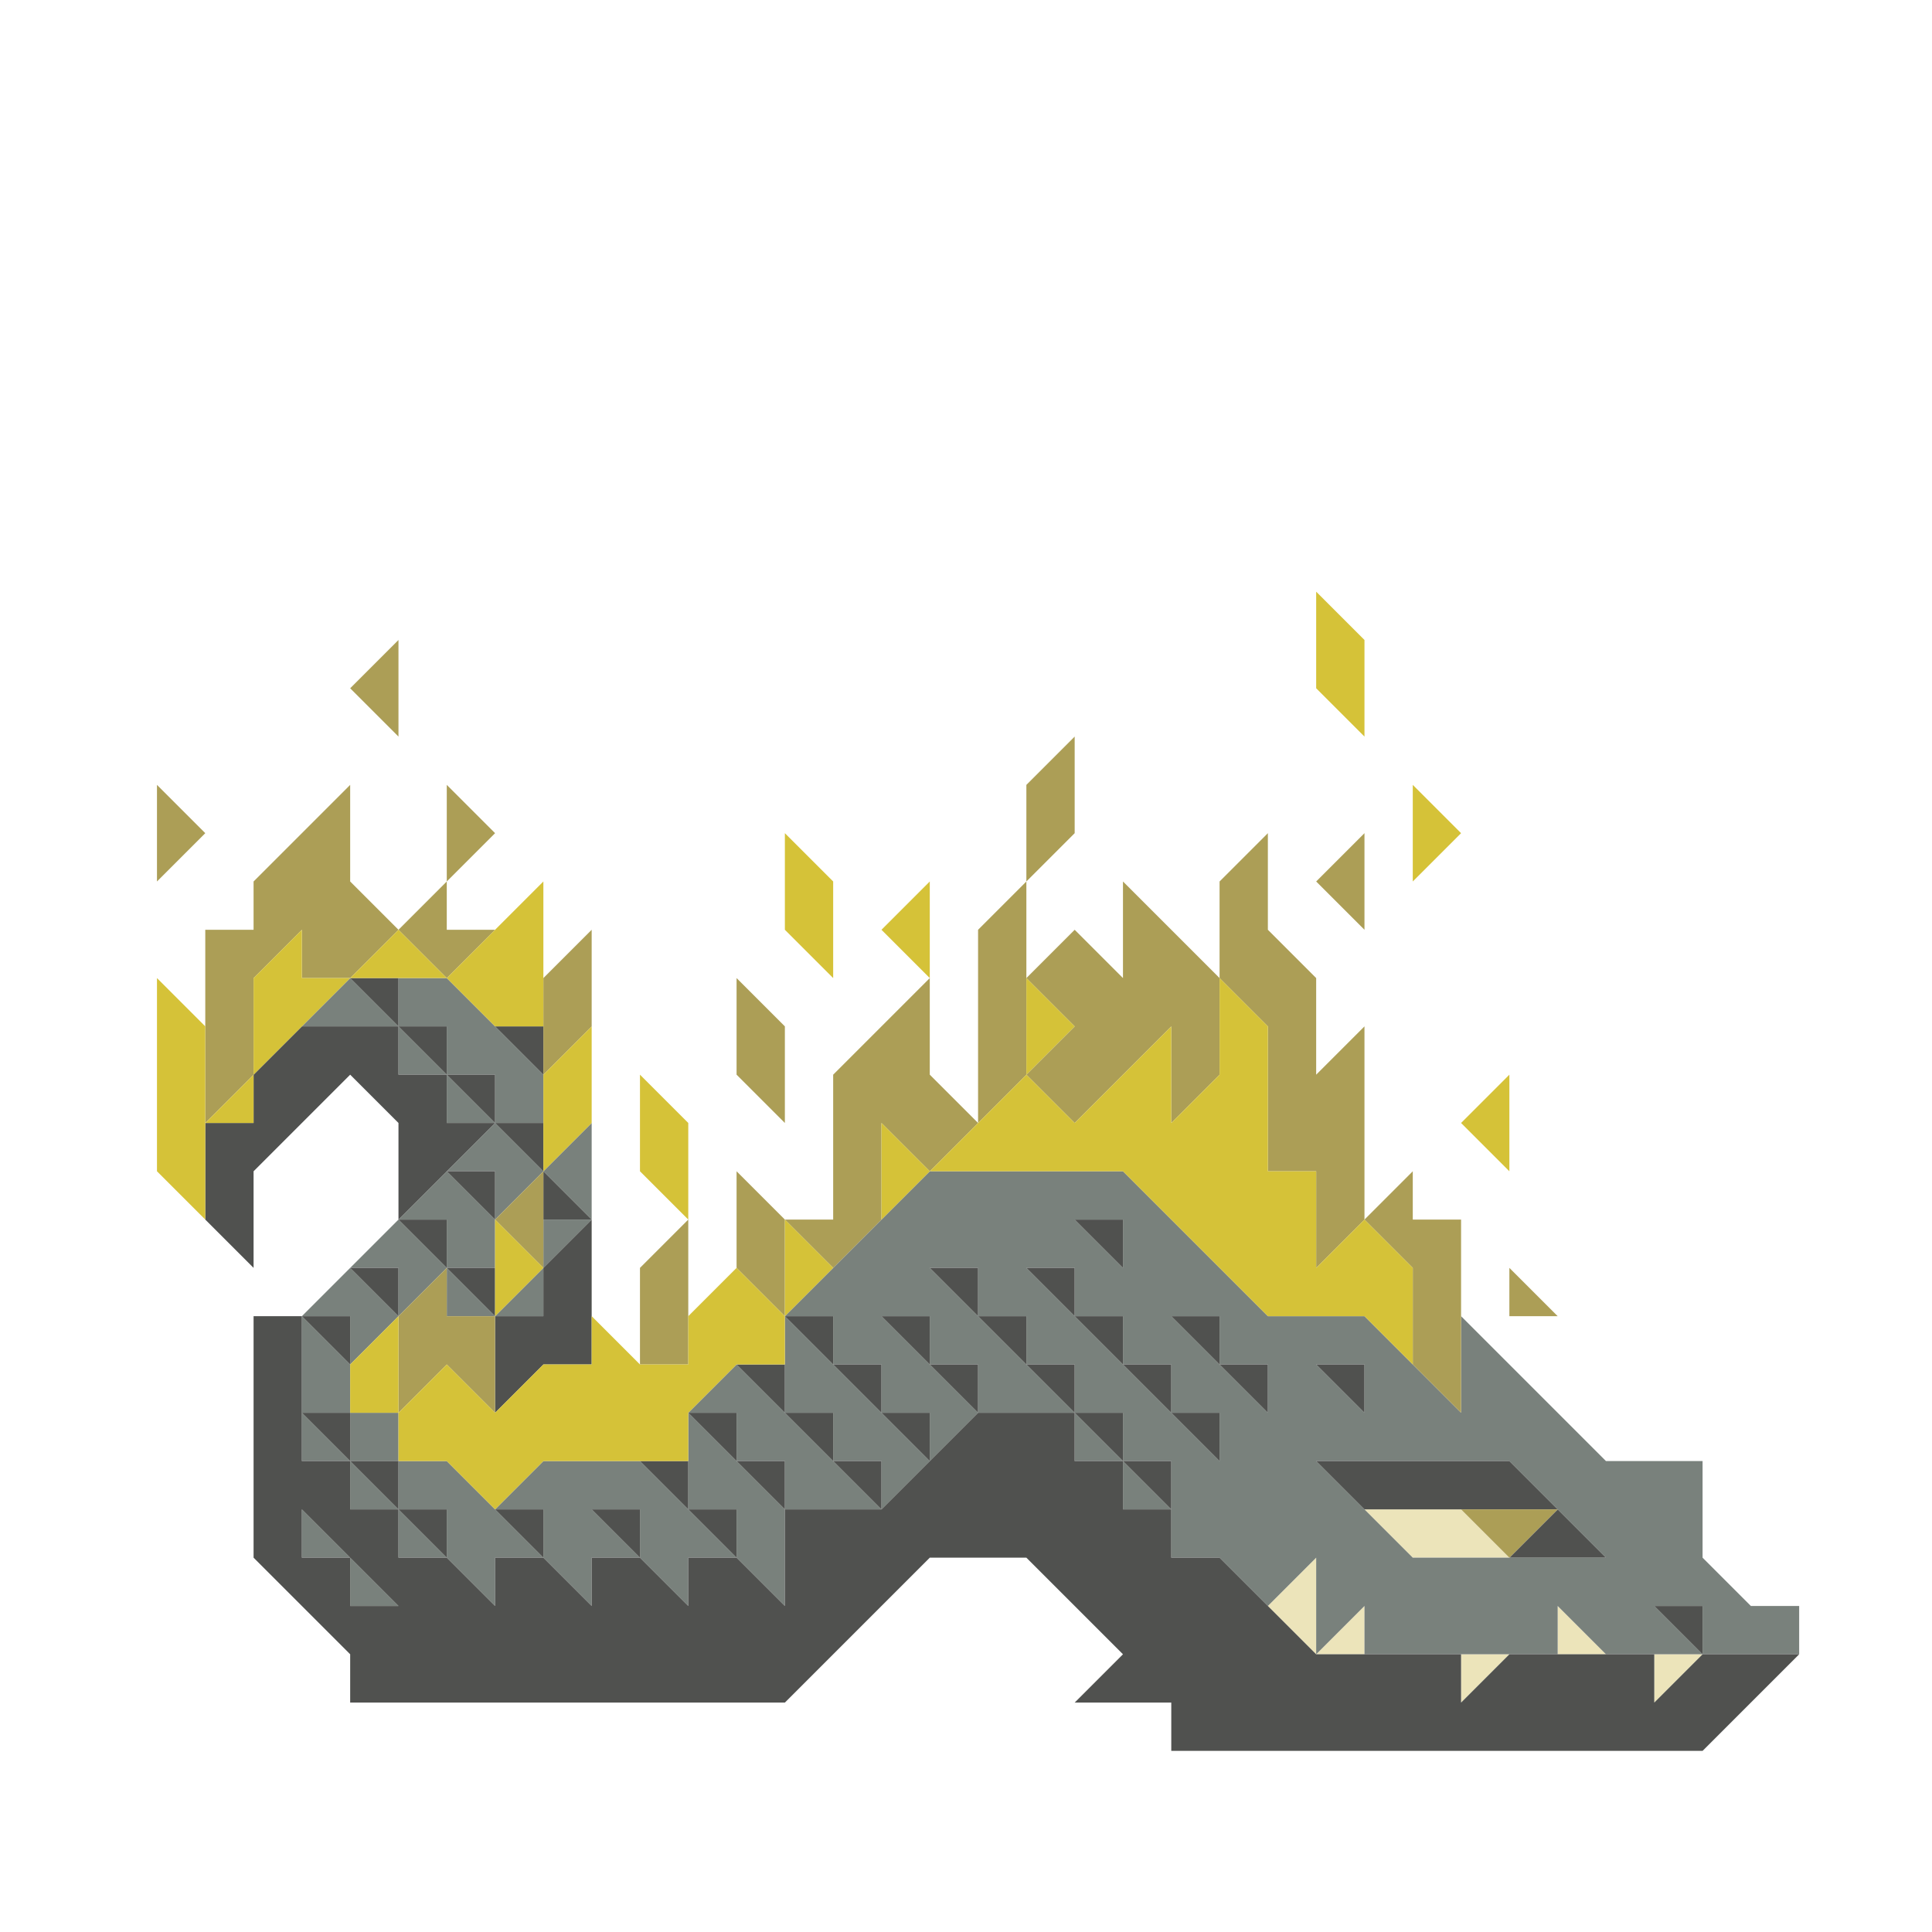
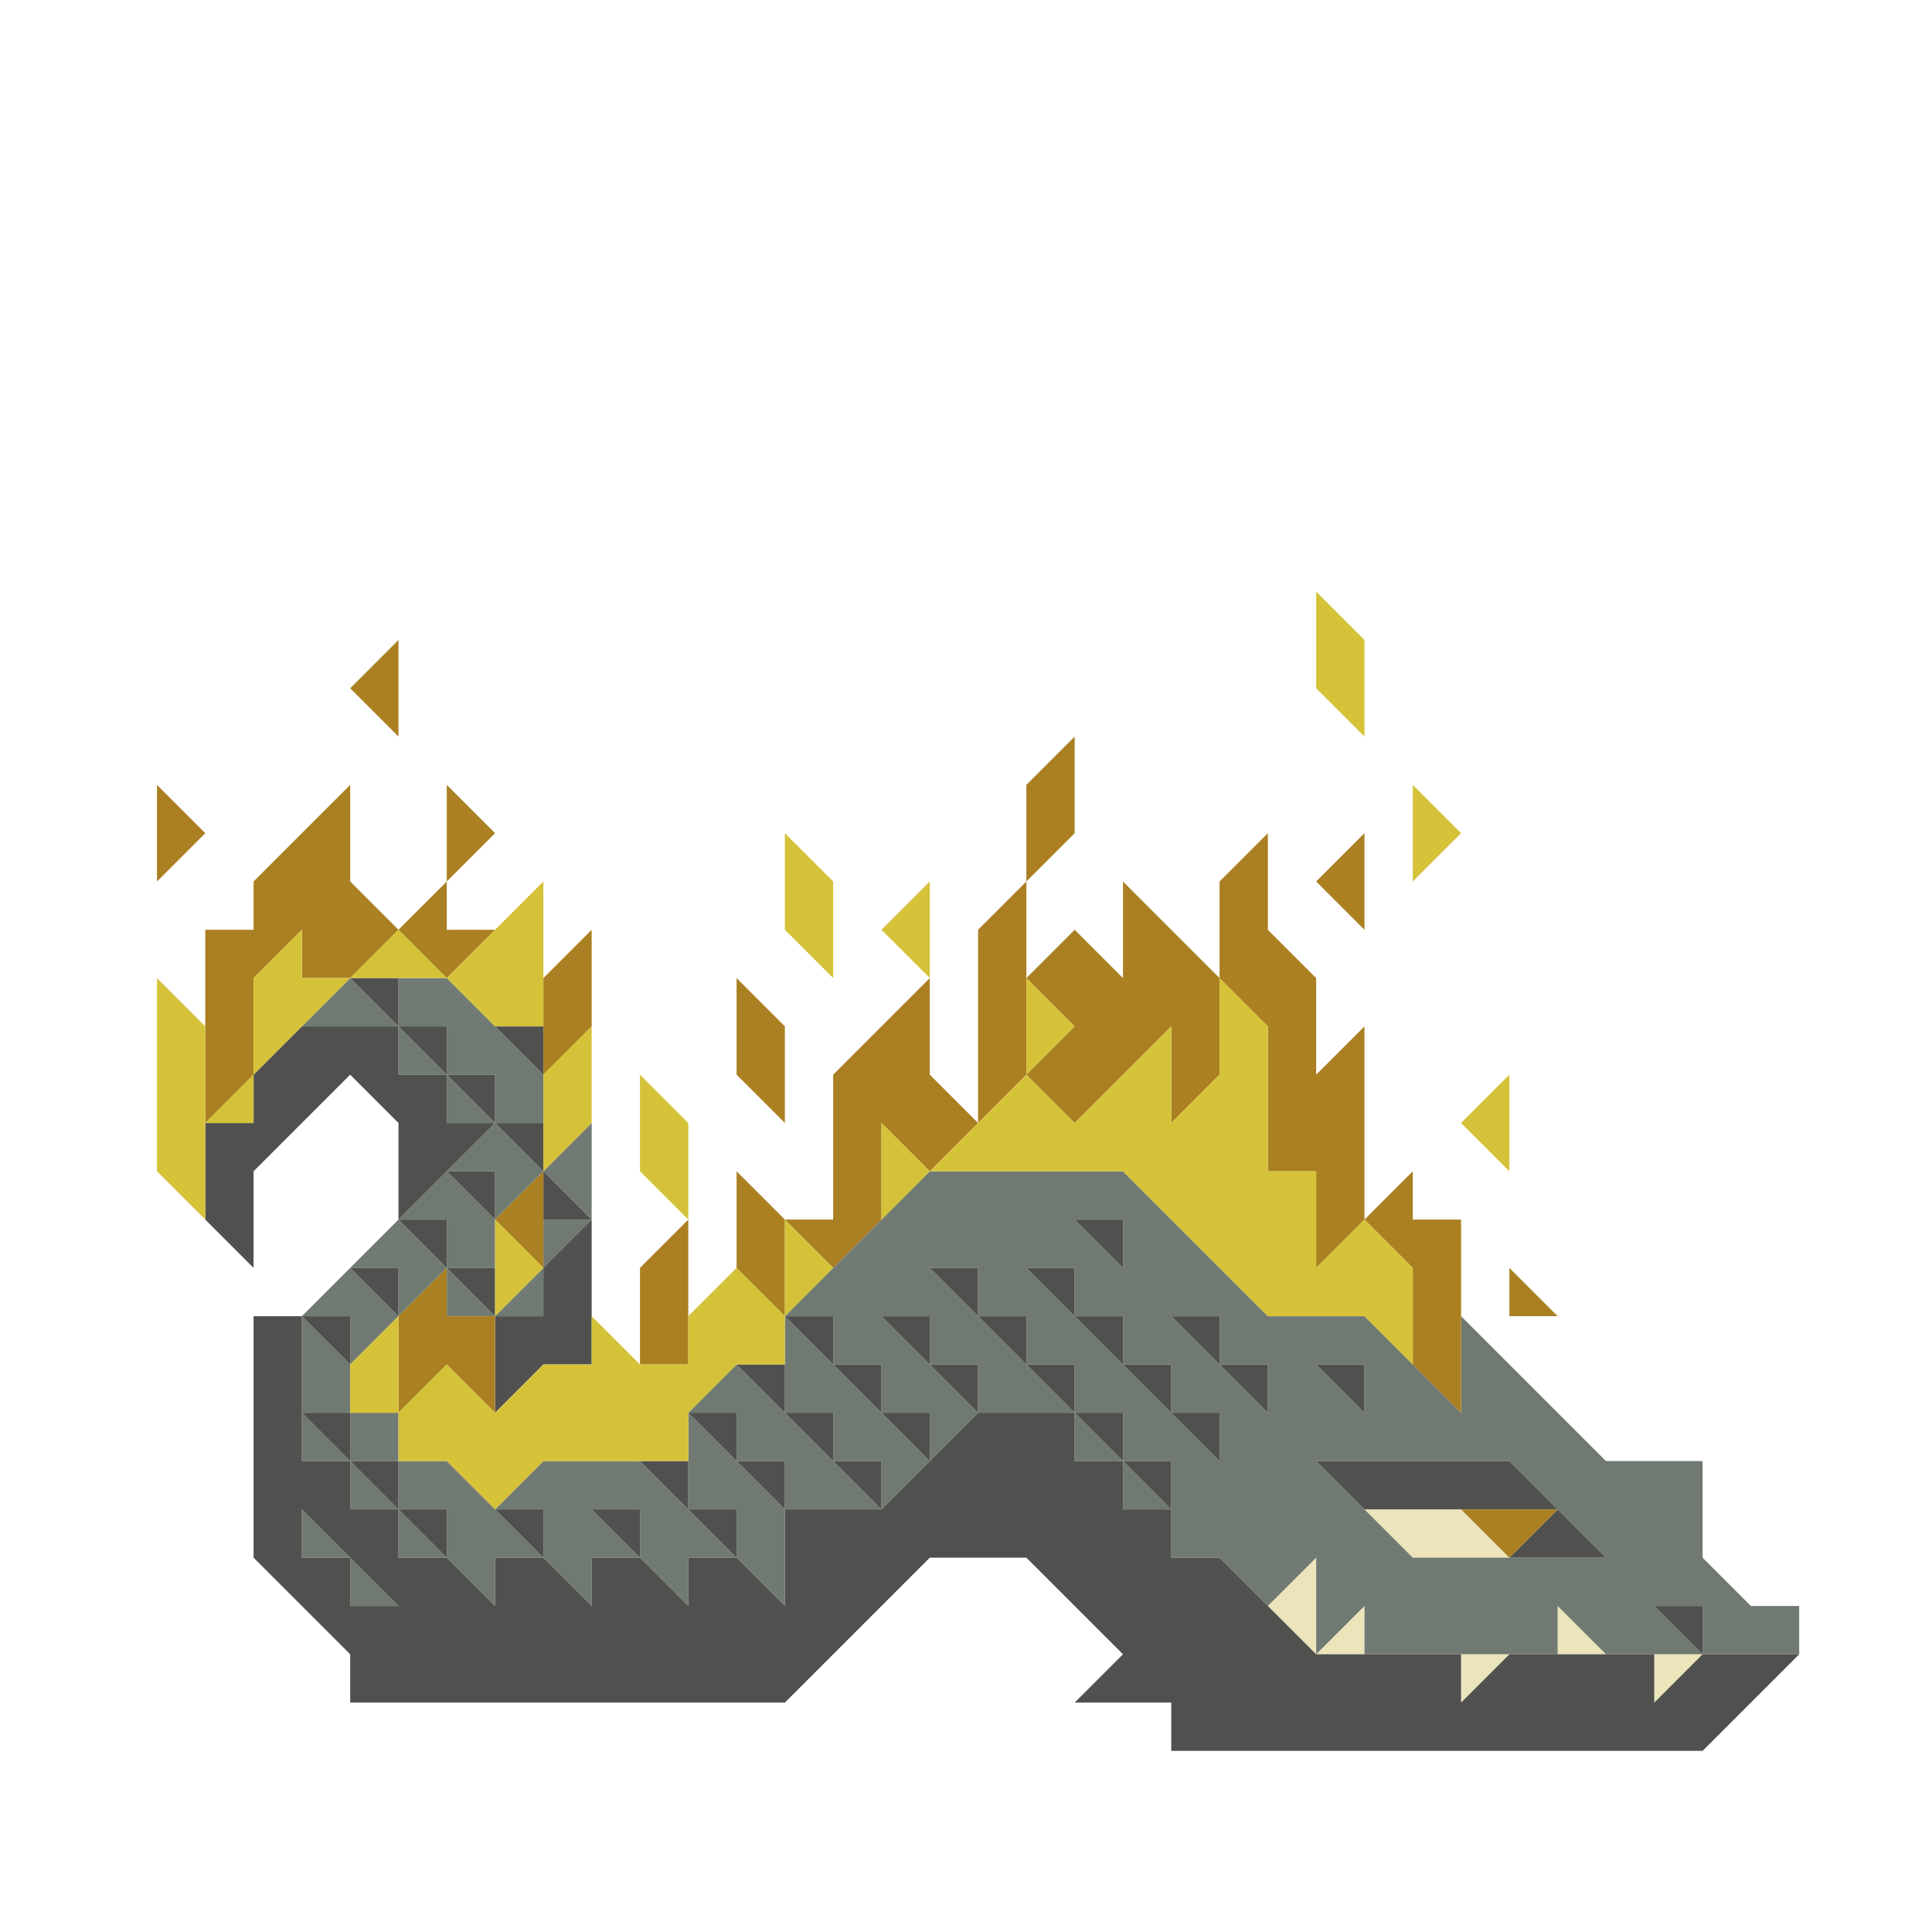
<svg xmlns="http://www.w3.org/2000/svg" enable-background="new 0 0 32 32" viewBox="0 0 32 32">
  <path d="m27.4 27.4v.8l.8-.8z" fill="#ece4ba" />
  <path d="m25.8 27.4h.8l-.8-.8z" fill="#ece4ba" />
  <path d="m24.2 28.2.8-.8h-.8z" fill="#ece4ba" />
  <path d="m23.4 25h-.8l.8.8h1.6l-.8-.8z" fill="#ece4ba" />
  <path d="m22.6 27.4v-.8l-.8.8z" fill="#ece4ba" />
  <path d="m21.8 25.8-.8.8.8.8c0-.4 0-1.2 0-1.6z" fill="#ece4ba" />
-   <path d="m29 26.6-.8-.8c0-.4 0-1.2 0-1.6-.4 0-1.2 0-1.6 0-.7-.7-1.7-1.7-2.4-2.4v1.6c-.4-.4-1.2-1.2-1.6-1.6-.4 0-1.2 0-1.6 0-.7-.7-1.7-1.7-2.4-2.4-1 0-2.2 0-3.2 0-.7.7-1.7 1.7-2.4 2.4h.8v.8h.8v.8h.8v.8l.8-.8c-.4-.4-1.2-1.2-1.6-1.6h.8v.8h.8v.8h1.6c-.7-.7-1.7-1.7-2.4-2.4h.8v.8h.8v.8h.8v.8h.8v.8h.8v1.6h.8l.8.8.8-.8v1.6l.8-.8v.8h3.2v-.8l.8.8h1.6l-.8-.8h.8v.8h1.6v-.8zm-6.4-4v.8l-.8-.8zm-2.4-.8v.8h.8v.8c-.4-.4-1.2-1.2-1.6-1.6zm-1.6-1.6v.8l-.8-.8zm.8 3.2c-.7-.7-1.7-1.7-2.4-2.4h.8v.8h.8v.8h.8v.8h.8v.8zm6.4 2.4c-.7 0-1.7 0-2.4 0-.4-.4-1.2-1.2-1.6-1.6h3.2l1.6 1.6z" fill="#79817c" />
-   <path d="m18.6 25h.8l-.8-.8z" fill="#79817c" />
-   <path d="m17.8 24.2h.8l-.8-.8z" fill="#79817c" />
-   <path d="m13.8 22.6-.8-.8v1.6h.8v.8h.8v.8l.8-.8c-.4-.4-1.2-1.2-1.6-1.6z" fill="#79817c" />
-   <path d="m13 23.4-.8-.8-.8.8h.8v.8h.8v.8h1.6c-.4-.4-1.2-1.2-1.6-1.6z" fill="#79817c" />
-   <path d="m11.4 23.4v1.6h.8v.8l.8.8c0-.4 0-1.2 0-1.6-.4-.4-1.2-1.2-1.6-1.6z" fill="#79817c" />
-   <path d="m10.6 24.2c-.4 0-1.2 0-1.6 0l-.8.8h.8v.8l.8.8v-.8h.8l-.8-.8h.8v.8l.8.8v-.8h.8c-.4-.4-1.2-1.2-1.6-1.6z" fill="#79817c" />
-   <path d="m9.8 19.4v-.8l-.8.8.8.8z" fill="#79817c" />
-   <path d="m9 21 .8-.8h-.8z" fill="#79817c" />
-   <path d="m9 21.8v-.8l-.8.8z" fill="#79817c" />
-   <path d="m9 17.8c-.4-.4-1.2-1.2-1.6-1.6h-.8v.8h.8v.8h.8v.8h.8z" fill="#79817c" />
-   <path d="m8.2 20.2.8-.8-.8-.8-.8.8h.8z" fill="#79817c" />
-   <path d="m7.4 21h.8v-.8l-.8-.8-.8.8h.8z" fill="#79817c" />
-   <path d="m7.4 18.6h.8l-.8-.8z" fill="#79817c" />
-   <path d="m7.4 21.8h.8l-.8-.8z" fill="#79817c" />
-   <path d="m7.4 24.2h-.8v.8h.8v.8l.8.8v-.8h.8c-.4-.4-1.2-1.2-1.6-1.6z" fill="#79817c" />
-   <path d="m6.6 21.8.8-.8-.8-.8-.8.8h.8z" fill="#79817c" />
-   <path d="m6.6 17.8h.8l-.8-.8z" fill="#79817c" />
-   <path d="m6.6 25.8h.8l-.8-.8z" fill="#79817c" />
-   <path d="m5.8 23.4h.8v.8h-.8z" fill="#79817c" />
-   <path d="m5.8 22.6.8-.8-.8-.8-.8.8h.8z" fill="#79817c" />
-   <path d="m5.8 25h.8l-.8-.8z" fill="#79817c" />
-   <path d="m5.8 26.6h.8l-.8-.8z" fill="#79817c" />
-   <path d="m5.8 22.6-.8-.8v1.6h.8z" fill="#79817c" />
-   <path d="m5 17h1.6l-.8-.8z" fill="#79817c" />
-   <path d="m5 24.2h.8l-.8-.8z" fill="#79817c" />
-   <path d="m5 25.8h.8l-.8-.8z" fill="#79817c" />
+   <path d="m29 26.6-.8-.8c0-.4 0-1.2 0-1.6-.4 0-1.2 0-1.6 0-.7-.7-1.7-1.7-2.4-2.4v1.6c-.4-.4-1.2-1.2-1.6-1.6-.4 0-1.2 0-1.6 0-.7-.7-1.7-1.7-2.4-2.4-1 0-2.2 0-3.2 0-.7.7-1.7 1.7-2.4 2.4h.8v.8h.8v.8h.8v.8l.8-.8c-.4-.4-1.2-1.2-1.6-1.6h.8v.8h.8v.8h1.6c-.7-.7-1.7-1.7-2.4-2.4h.8v.8h.8v.8h.8v.8h.8v.8h.8v1.6h.8l.8.8.8-.8v1.6l.8-.8v.8h3.2v-.8l.8.8h1.6l-.8-.8h.8v.8h1.6v-.8zm-6.4-4v.8l-.8-.8zm-2.4-.8v.8h.8v.8c-.4-.4-1.2-1.2-1.6-1.6zm-1.6-1.6v.8l-.8-.8zm.8 3.2c-.7-.7-1.7-1.7-2.4-2.4h.8v.8h.8v.8h.8v.8h.8v.8zm6.4 2.4c-.7 0-1.7 0-2.4 0-.4-.4-1.2-1.2-1.6-1.6h3.2l1.6 1.6z" fill="#717a72" />
+   <path d="m18.6 25h.8l-.8-.8z" fill="#717a72" />
+   <path d="m17.8 24.2h.8l-.8-.8z" fill="#717a72" />
+   <path d="m13.8 22.6-.8-.8v1.6h.8v.8h.8v.8l.8-.8c-.4-.4-1.2-1.2-1.6-1.6z" fill="#717a72" />
+   <path d="m13 23.4-.8-.8-.8.8h.8v.8h.8v.8h1.6c-.4-.4-1.2-1.2-1.6-1.6z" fill="#717a72" />
+   <path d="m11.4 23.4v1.6h.8v.8l.8.8c0-.4 0-1.2 0-1.6-.4-.4-1.2-1.2-1.6-1.6z" fill="#717a72" />
+   <path d="m10.6 24.2c-.4 0-1.2 0-1.6 0l-.8.8h.8v.8l.8.8v-.8h.8l-.8-.8h.8v.8l.8.8v-.8h.8c-.4-.4-1.2-1.2-1.6-1.6z" fill="#717a72" />
+   <path d="m9.8 19.4v-.8l-.8.8.8.8z" fill="#717a72" />
+   <path d="m9 21 .8-.8h-.8z" fill="#717a72" />
+   <path d="m9 21.8v-.8l-.8.8z" fill="#717a72" />
+   <path d="m9 17.8c-.4-.4-1.2-1.2-1.6-1.6h-.8v.8h.8v.8h.8v.8h.8z" fill="#717a72" />
+   <path d="m8.2 20.2.8-.8-.8-.8-.8.8h.8z" fill="#717a72" />
+   <path d="m7.4 21h.8v-.8l-.8-.8-.8.8h.8z" fill="#717a72" />
+   <path d="m7.4 18.6h.8l-.8-.8z" fill="#717a72" />
+   <path d="m7.4 21.8h.8l-.8-.8z" fill="#717a72" />
+   <path d="m7.4 24.2h-.8v.8h.8v.8l.8.8v-.8h.8c-.4-.4-1.2-1.2-1.6-1.6z" fill="#717a72" />
+   <path d="m6.6 21.8.8-.8-.8-.8-.8.8h.8z" fill="#717a72" />
+   <path d="m6.6 17.8h.8l-.8-.8z" fill="#717a72" />
+   <path d="m6.6 25.8h.8l-.8-.8z" fill="#717a72" />
+   <path d="m5.8 23.4h.8v.8h-.8z" fill="#717a72" />
+   <path d="m5.8 22.6.8-.8-.8-.8-.8.8h.8z" fill="#717a72" />
+   <path d="m5.8 25h.8l-.8-.8z" fill="#717a72" />
+   <path d="m5.8 26.6h.8l-.8-.8z" fill="#717a72" />
+   <path d="m5.8 22.6-.8-.8v1.6h.8z" fill="#717a72" />
+   <path d="m5 17h1.6l-.8-.8z" fill="#717a72" />
+   <path d="m5 24.2h.8l-.8-.8z" fill="#717a72" />
+   <path d="m5 25.8h.8l-.8-.8z" fill="#717a72" />
  <g fill="#50514f">
    <path d="m29 27.4h-.8l-.8.8v-.8c-.7 0-1.7 0-2.4 0l-.8.8v-.8c-.7 0-1.7 0-2.4 0-.4-.4-1.2-1.2-1.6-1.6h-.8v-.8h-.8v-.8h-.8v-.8c-.4 0-1.2 0-1.6 0-.4.4-1.2 1.2-1.6 1.6-.4 0-1.2 0-1.6 0v1.6l-.8-.8h-.8v.8l-.8-.8h-.8v.8l-.8-.8h-.8v.8l-.8-.8h-.8v-.8h-.8v-.8h-.8c0-.7 0-1.7 0-2.4h-.8v4l1.6 1.6v.8h7.2l2.4-2.4h1.6l1.6 1.6-.8.8h1.6v.8h8.8l1.6-1.6zm-23.2-.8v-.8h-.8v-.8l1.6 1.6z" />
    <path d="m27.4 26.6.8.8v-.8z" />
    <path d="m25.8 25.8h.8l-.8-.8-.8.8z" />
    <path d="m23.4 25h2.4l-.8-.8c-1 0-2.2 0-3.2 0l.8.8z" />
    <path d="m22.6 22.6h-.8l.8.8z" />
    <path d="m21 22.6h-.8l.8.8z" />
    <path d="m20.2 23.4h-.8l.8.8z" />
    <path d="m20.2 21.8h-.8l.8.8z" />
    <path d="m19.4 24.2h-.8l.8.8z" />
    <path d="m19.4 22.6h-.8l.8.8z" />
    <path d="m18.6 23.4h-.8l.8.8z" />
    <path d="m18.6 21.8h-.8l.8.8z" />
    <path d="m18.6 20.2h-.8l.8.8z" />
    <path d="m17 22.6.8.8v-.8z" />
    <path d="m17.8 21h-.8l.8.8z" />
    <path d="m16.2 21.8.8.8v-.8z" />
    <path d="m15.4 22.6.8.8v-.8z" />
    <path d="m15.4 21 .8.8v-.8z" />
    <path d="m14.6 23.4.8.8v-.8z" />
    <path d="m14.6 21.8.8.8v-.8z" />
    <path d="m13.8 24.2.8.8v-.8z" />
    <path d="m13.8 22.6.8.8v-.8z" />
    <path d="m13 23.4.8.8v-.8z" />
    <path d="m13 21.8.8.8v-.8z" />
    <path d="m12.2 24.2.8.8v-.8z" />
    <path d="m12.2 22.6.8.8v-.8z" />
    <path d="m11.4 25 .8.8v-.8z" />
    <path d="m11.4 23.4.8.8v-.8z" />
    <path d="m10.6 24.2.8.8v-.8z" />
    <path d="m9.8 25 .8.8v-.8z" />
    <path d="m9.8 20.2-.8-.8v.8z" />
    <path d="m9 21.8h-.8v1.6l.8-.8h.8c0-.7 0-1.7 0-2.4l-.8.8z" />
    <path d="m8.2 25 .8.8v-.8z" />
    <path d="m9 18.6h-.8l.8.8z" />
    <path d="m9 17h-.8l.8.8z" />
    <path d="m7.4 21 .8.8v-.8z" />
    <path d="m8.2 19.4h-.8l.8.8z" />
    <path d="m8.2 17.8h-.8l.8.8z" />
    <path d="m7.4 25h-.8l.8.8z" />
    <path d="m6.6 20.2.8.8v-.8z" />
    <path d="m7.4 17h-.8l.8.8z" />
    <path d="m6.6 24.2h-.8l.8.8z" />
    <path d="m6.6 21.8v-.8h-.8z" />
    <path d="m5.8 16.2.8.8v-.8z" />
    <path d="m5.8 23.4h-.8l.8.8z" />
    <path d="m5.8 21.8h-.8l.8.8z" />
    <path d="m4.2 20.2v-.8l1.6-1.6.8.8v1.6l1.6-1.6h-.8v-.8h-.8v-.8c-.4 0-1.2 0-1.6 0l-.8.8v.8h-.8v1.6l.8.8z" />
  </g>
-   <path d="m25 21v.8h.8z" fill="#ac9e56" />
-   <path d="m24.2 25 .8.8.8-.8c-.4 0-1.2 0-1.6 0z" fill="#ac9e56" />
-   <path d="m23.4 22.6.8.8c0-1 0-2.2 0-3.2h-.8v-.8l-.8.8.8.8z" fill="#ac9e56" />
-   <path d="m22.6 18.6c0-.4 0-1.2 0-1.6l-.8.8c0-.4 0-1.2 0-1.6l-.8-.8c0-.4 0-1.2 0-1.6l-.8.8v1.6l.8.8v2.4h.8v1.6l.8-.8c0-.4 0-1.2 0-1.6z" fill="#ac9e56" />
-   <path d="m22.6 14.6v-.8l-.8.8.8.8z" fill="#ac9e56" />
-   <path d="m18.6 14.6v1.6l-.8-.8-.8.8.8.8-.8.8.8.8 1.6-1.6v1.6l.8-.8c0-.4 0-1.2 0-1.6-.4-.4-1.2-1.2-1.6-1.6z" fill="#ac9e56" />
-   <path d="m17.8 13v-.8l-.8.8v1.6l.8-.8z" fill="#ac9e56" />
-   <path d="m17 16.2c0-.4 0-1.2 0-1.6l-.8.8v3.2l.8-.8c0-.4 0-1.2 0-1.6z" fill="#ac9e56" />
-   <path d="m15.4 17v-.8c-.4.4-1.2 1.2-1.6 1.6v2.4h-.8l.8.8.8-.8c0-.4 0-1.2 0-1.6l.8.8.8-.8-.8-.8z" fill="#ac9e56" />
-   <path d="m13 17.8v-.8l-.8-.8v1.6l.8.8z" fill="#ac9e56" />
-   <path d="m12.2 20.2v.8l.8.8c0-.4 0-1.2 0-1.6l-.8-.8z" fill="#ac9e56" />
-   <path d="m10.6 21.8v.8h.8c0-.7 0-1.7 0-2.4l-.8.8z" fill="#ac9e56" />
-   <path d="m9 17v.8l.8-.8c0-.4 0-1.2 0-1.6l-.8.8z" fill="#ac9e56" />
-   <path d="m9 21c0-.4 0-1.2 0-1.6l-.8.8z" fill="#ac9e56" />
-   <path d="m8.2 15.4h-.8v-.8l-.8.8.8.8z" fill="#ac9e56" />
-   <path d="m7.4 13v1.6l.8-.8z" fill="#ac9e56" />
-   <path d="m7.4 21-.8.8v1.6l.8-.8.8.8c0-.4 0-1.2 0-1.6h-.8z" fill="#ac9e56" />
-   <path d="m6.6 11.4v-.8l-.8.8.8.8z" fill="#ac9e56" />
-   <path d="m5.8 14.6c0-.4 0-1.2 0-1.6-.4.4-1.2 1.2-1.6 1.6v.8h-.8v3.2l.8-.8c0-.4 0-1.2 0-1.6l.8-.8v.8h.8l.8-.8z" fill="#ac9e56" />
-   <path d="m2.6 13v1.6l.8-.8z" fill="#ac9e56" />
+   <path d="m25 21v.8h.8z" fill="#aa8022" />
+   <path d="m24.2 25 .8.8.8-.8c-.4 0-1.2 0-1.6 0z" fill="#aa8022" />
+   <path d="m23.4 22.6.8.8c0-1 0-2.2 0-3.2h-.8v-.8l-.8.8.8.8z" fill="#aa8022" />
+   <path d="m22.6 18.6c0-.4 0-1.2 0-1.6l-.8.8c0-.4 0-1.2 0-1.6l-.8-.8c0-.4 0-1.2 0-1.6l-.8.8v1.6l.8.8v2.4h.8v1.6l.8-.8c0-.4 0-1.2 0-1.6z" fill="#aa8022" />
+   <path d="m22.6 14.6v-.8l-.8.8.8.8z" fill="#aa8022" />
+   <path d="m18.6 14.6v1.6l-.8-.8-.8.8.8.8-.8.8.8.8 1.6-1.6v1.6l.8-.8c0-.4 0-1.2 0-1.6-.4-.4-1.2-1.2-1.6-1.6z" fill="#aa8022" />
+   <path d="m17.8 13v-.8l-.8.8v1.6l.8-.8z" fill="#aa8022" />
+   <path d="m17 16.2c0-.4 0-1.2 0-1.6l-.8.8v3.2l.8-.8c0-.4 0-1.2 0-1.6z" fill="#aa8022" />
+   <path d="m15.4 17v-.8c-.4.4-1.2 1.2-1.6 1.6v2.4h-.8l.8.8.8-.8c0-.4 0-1.2 0-1.6l.8.8.8-.8-.8-.8z" fill="#aa8022" />
+   <path d="m13 17.8v-.8l-.8-.8v1.6l.8.8z" fill="#aa8022" />
+   <path d="m12.2 20.2v.8l.8.8c0-.4 0-1.2 0-1.6l-.8-.8z" fill="#aa8022" />
+   <path d="m10.6 21.8v.8h.8c0-.7 0-1.7 0-2.4l-.8.8z" fill="#aa8022" />
+   <path d="m9 17v.8l.8-.8c0-.4 0-1.2 0-1.6l-.8.8z" fill="#aa8022" />
+   <path d="m9 21c0-.4 0-1.2 0-1.6l-.8.8z" fill="#aa8022" />
+   <path d="m8.2 15.4h-.8v-.8l-.8.8.8.8z" fill="#aa8022" />
+   <path d="m7.4 13v1.6l.8-.8z" fill="#aa8022" />
+   <path d="m7.4 21-.8.8v1.6l.8-.8.8.8c0-.4 0-1.2 0-1.6h-.8z" fill="#aa8022" />
+   <path d="m6.6 11.4v-.8l-.8.8.8.8z" fill="#aa8022" />
+   <path d="m5.8 14.6c0-.4 0-1.2 0-1.6-.4.4-1.2 1.2-1.6 1.6v.8h-.8v3.2l.8-.8c0-.4 0-1.2 0-1.6l.8-.8v.8h.8l.8-.8z" fill="#aa8022" />
+   <path d="m2.6 13v1.6l.8-.8z" fill="#aa8022" />
  <path d="m24.2 18.6.8.8c0-.4 0-1.2 0-1.6z" fill="#d5c238" />
  <path d="m23.4 13v1.6l.8-.8z" fill="#d5c238" />
  <path d="m21.8 21c0-.4 0-1.2 0-1.6h-.8c0-.7 0-1.7 0-2.4l-.8-.8v1.6l-.8.8c0-.4 0-1.2 0-1.6-.4.4-1.2 1.2-1.6 1.6l-.8-.8c-.4.4-1.2 1.2-1.6 1.6h3.2l2.4 2.4h1.6l.8.8c0-.4 0-1.2 0-1.6l-.8-.8z" fill="#d5c238" />
  <path d="m22.6 11.4v-.8l-.8-.8v1.6l.8.8z" fill="#d5c238" />
  <path d="m17 16.2v1.6l.8-.8z" fill="#d5c238" />
  <path d="m15.4 15.4v-.8l-.8.8.8.8z" fill="#d5c238" />
  <path d="m14.6 19.4v.8l.8-.8-.8-.8z" fill="#d5c238" />
  <path d="m13 14.6v.8l.8.8c0-.4 0-1.2 0-1.6l-.8-.8z" fill="#d5c238" />
  <path d="m13 21v.8l.8-.8-.8-.8z" fill="#d5c238" />
  <path d="m11.4 21.8v.8h-.8l-.8-.8v.8h-.8l-.8.8-.8-.8-.8.8v.8h.8l.8.8.8-.8h2.4v-.8l.8-.8h.8v-.8l-.8-.8z" fill="#d5c238" />
  <path d="m11.4 19.4v-.8l-.8-.8v1.6l.8.8z" fill="#d5c238" />
  <path d="m9 18.6v.8l.8-.8c0-.4 0-1.2 0-1.6l-.8.8z" fill="#d5c238" />
  <path d="m9 17c0-.7 0-1.7 0-2.4-.4.4-1.2 1.2-1.6 1.6l.8.8z" fill="#d5c238" />
  <path d="m8.2 21v.8l.8-.8-.8-.8z" fill="#d5c238" />
  <path d="m7.4 16.2-.8-.8-.8.8z" fill="#d5c238" />
  <path d="m6.6 21.8-.8.8v.8h.8c0-.4 0-1.2 0-1.6z" fill="#d5c238" />
  <path d="m5 16.2v-.8l-.8.8v1.6l1.6-1.6z" fill="#d5c238" />
  <path d="m4.2 18.6v-.8l-.8.8z" fill="#d5c238" />
  <path d="m3.4 17-.8-.8v3.2l.8.8c0-1 0-2.2 0-3.2z" fill="#d5c238" />
</svg>
